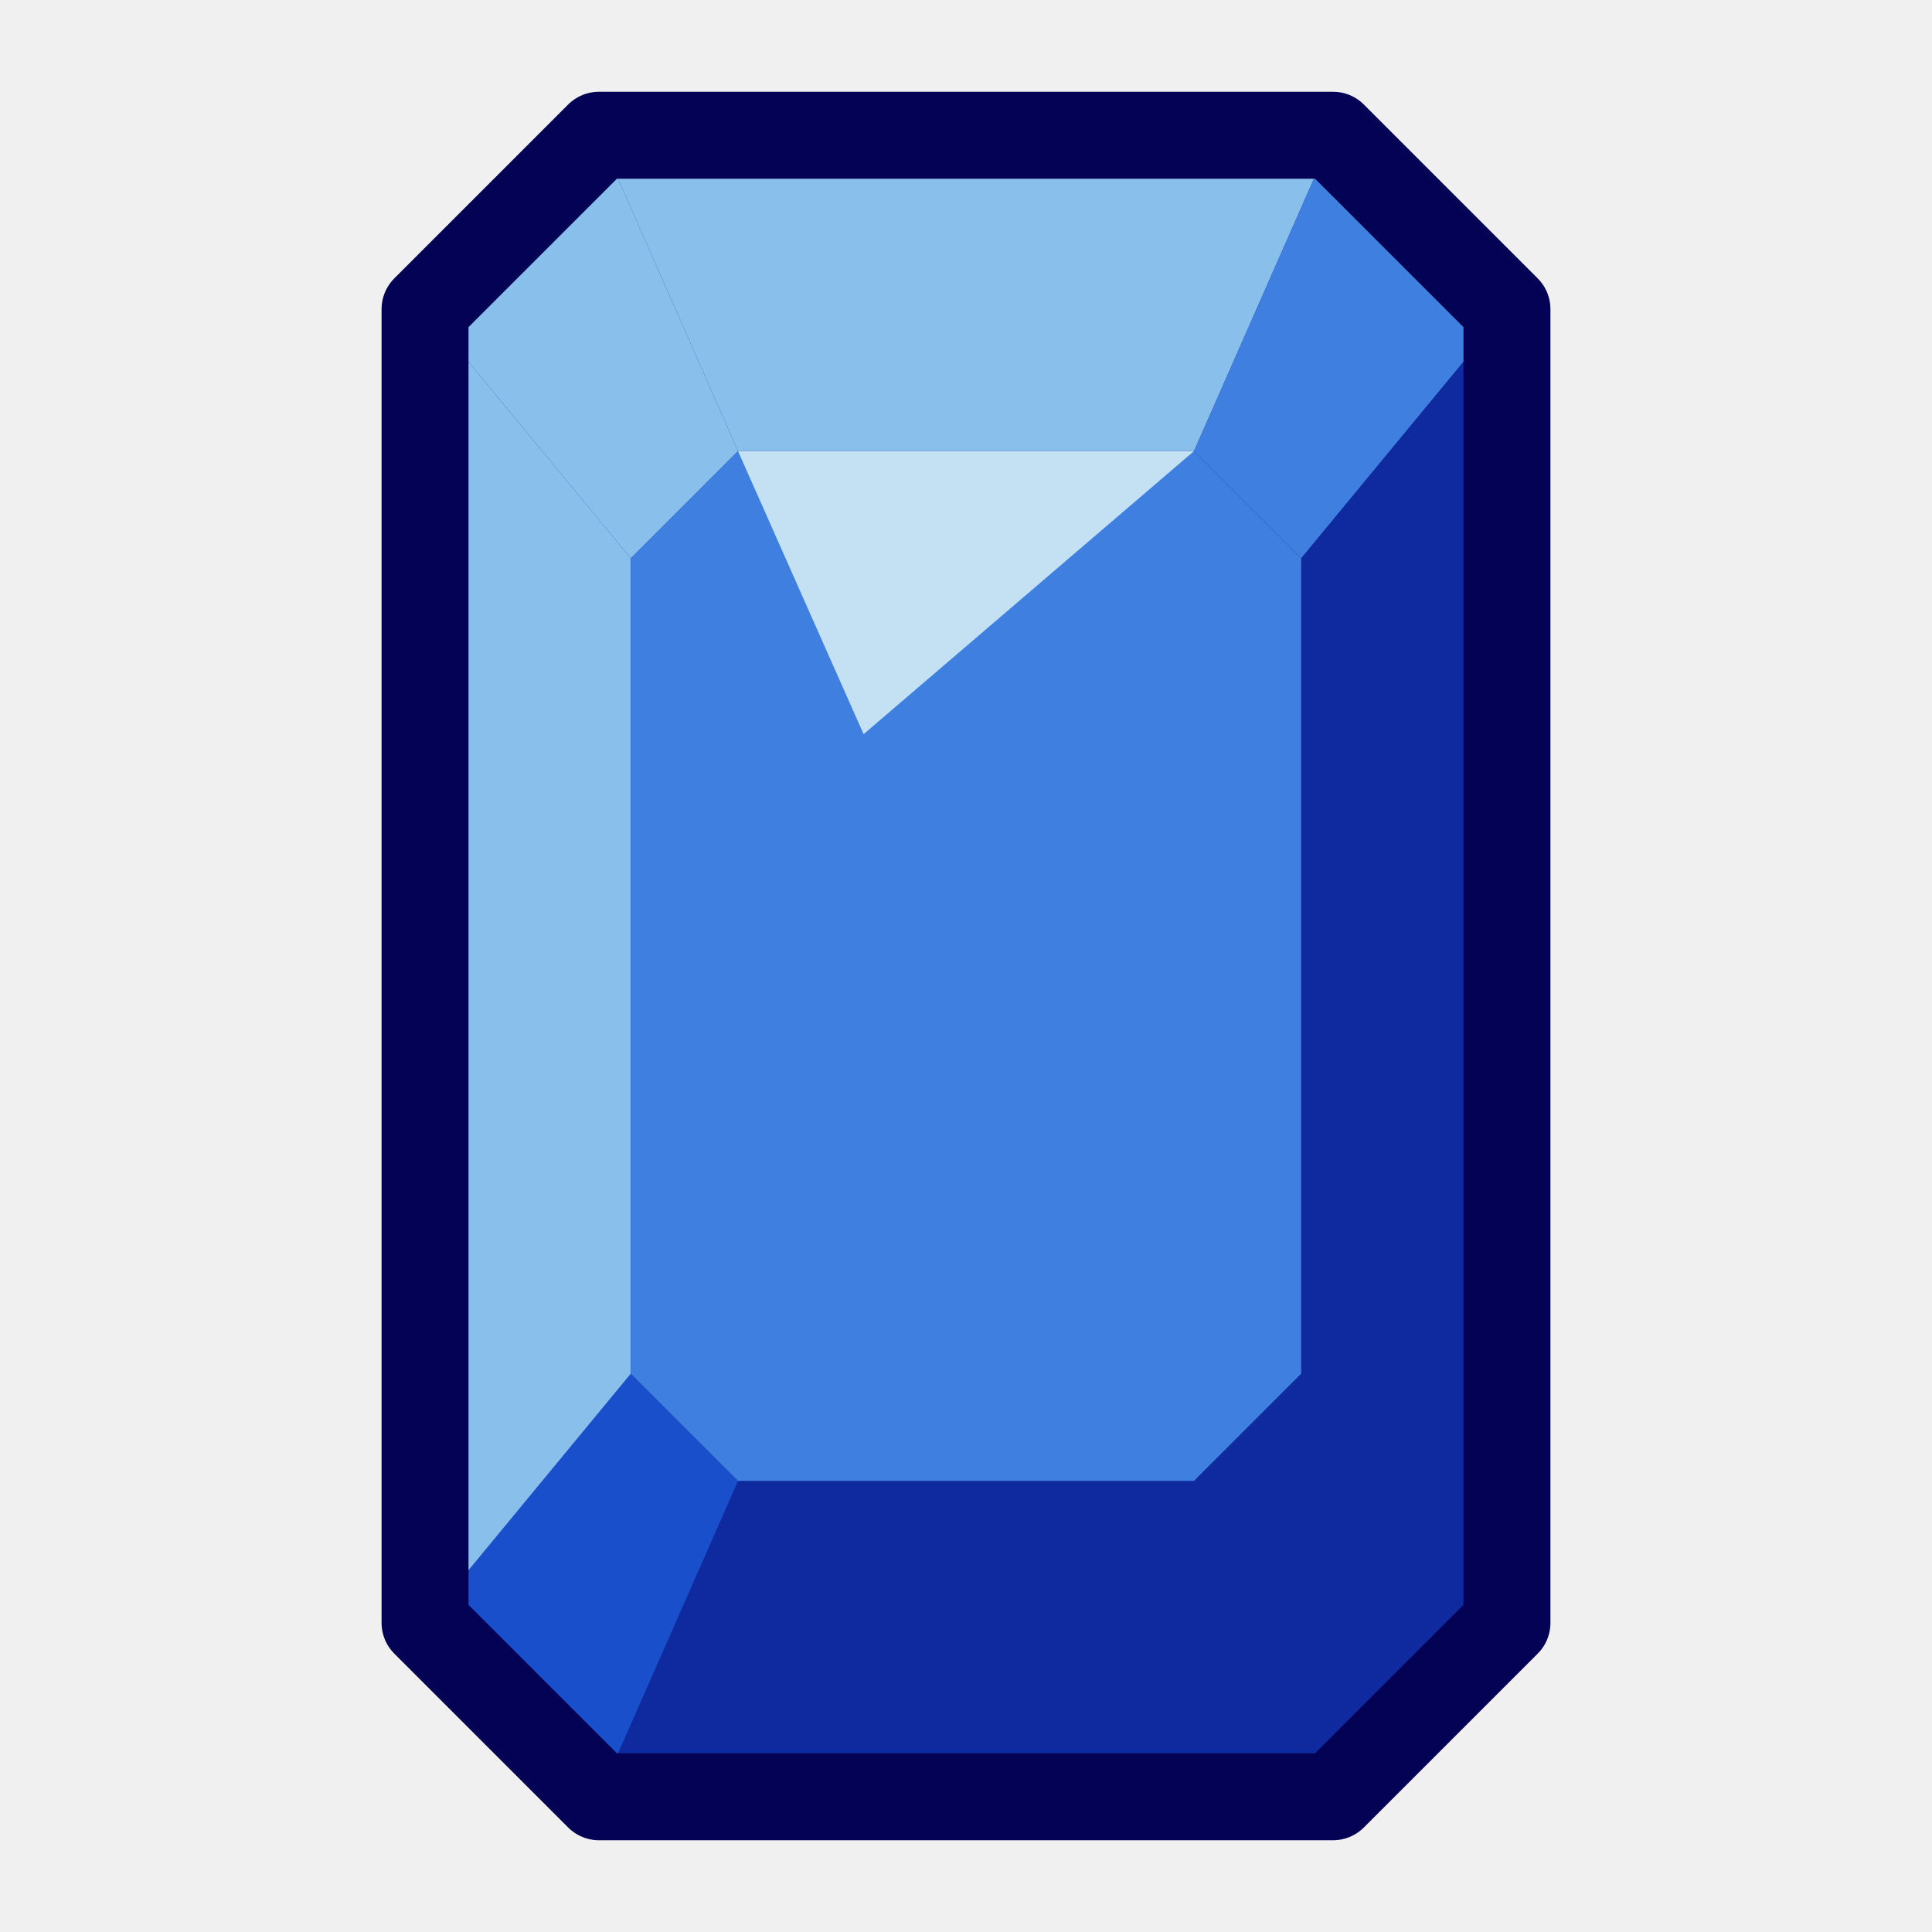
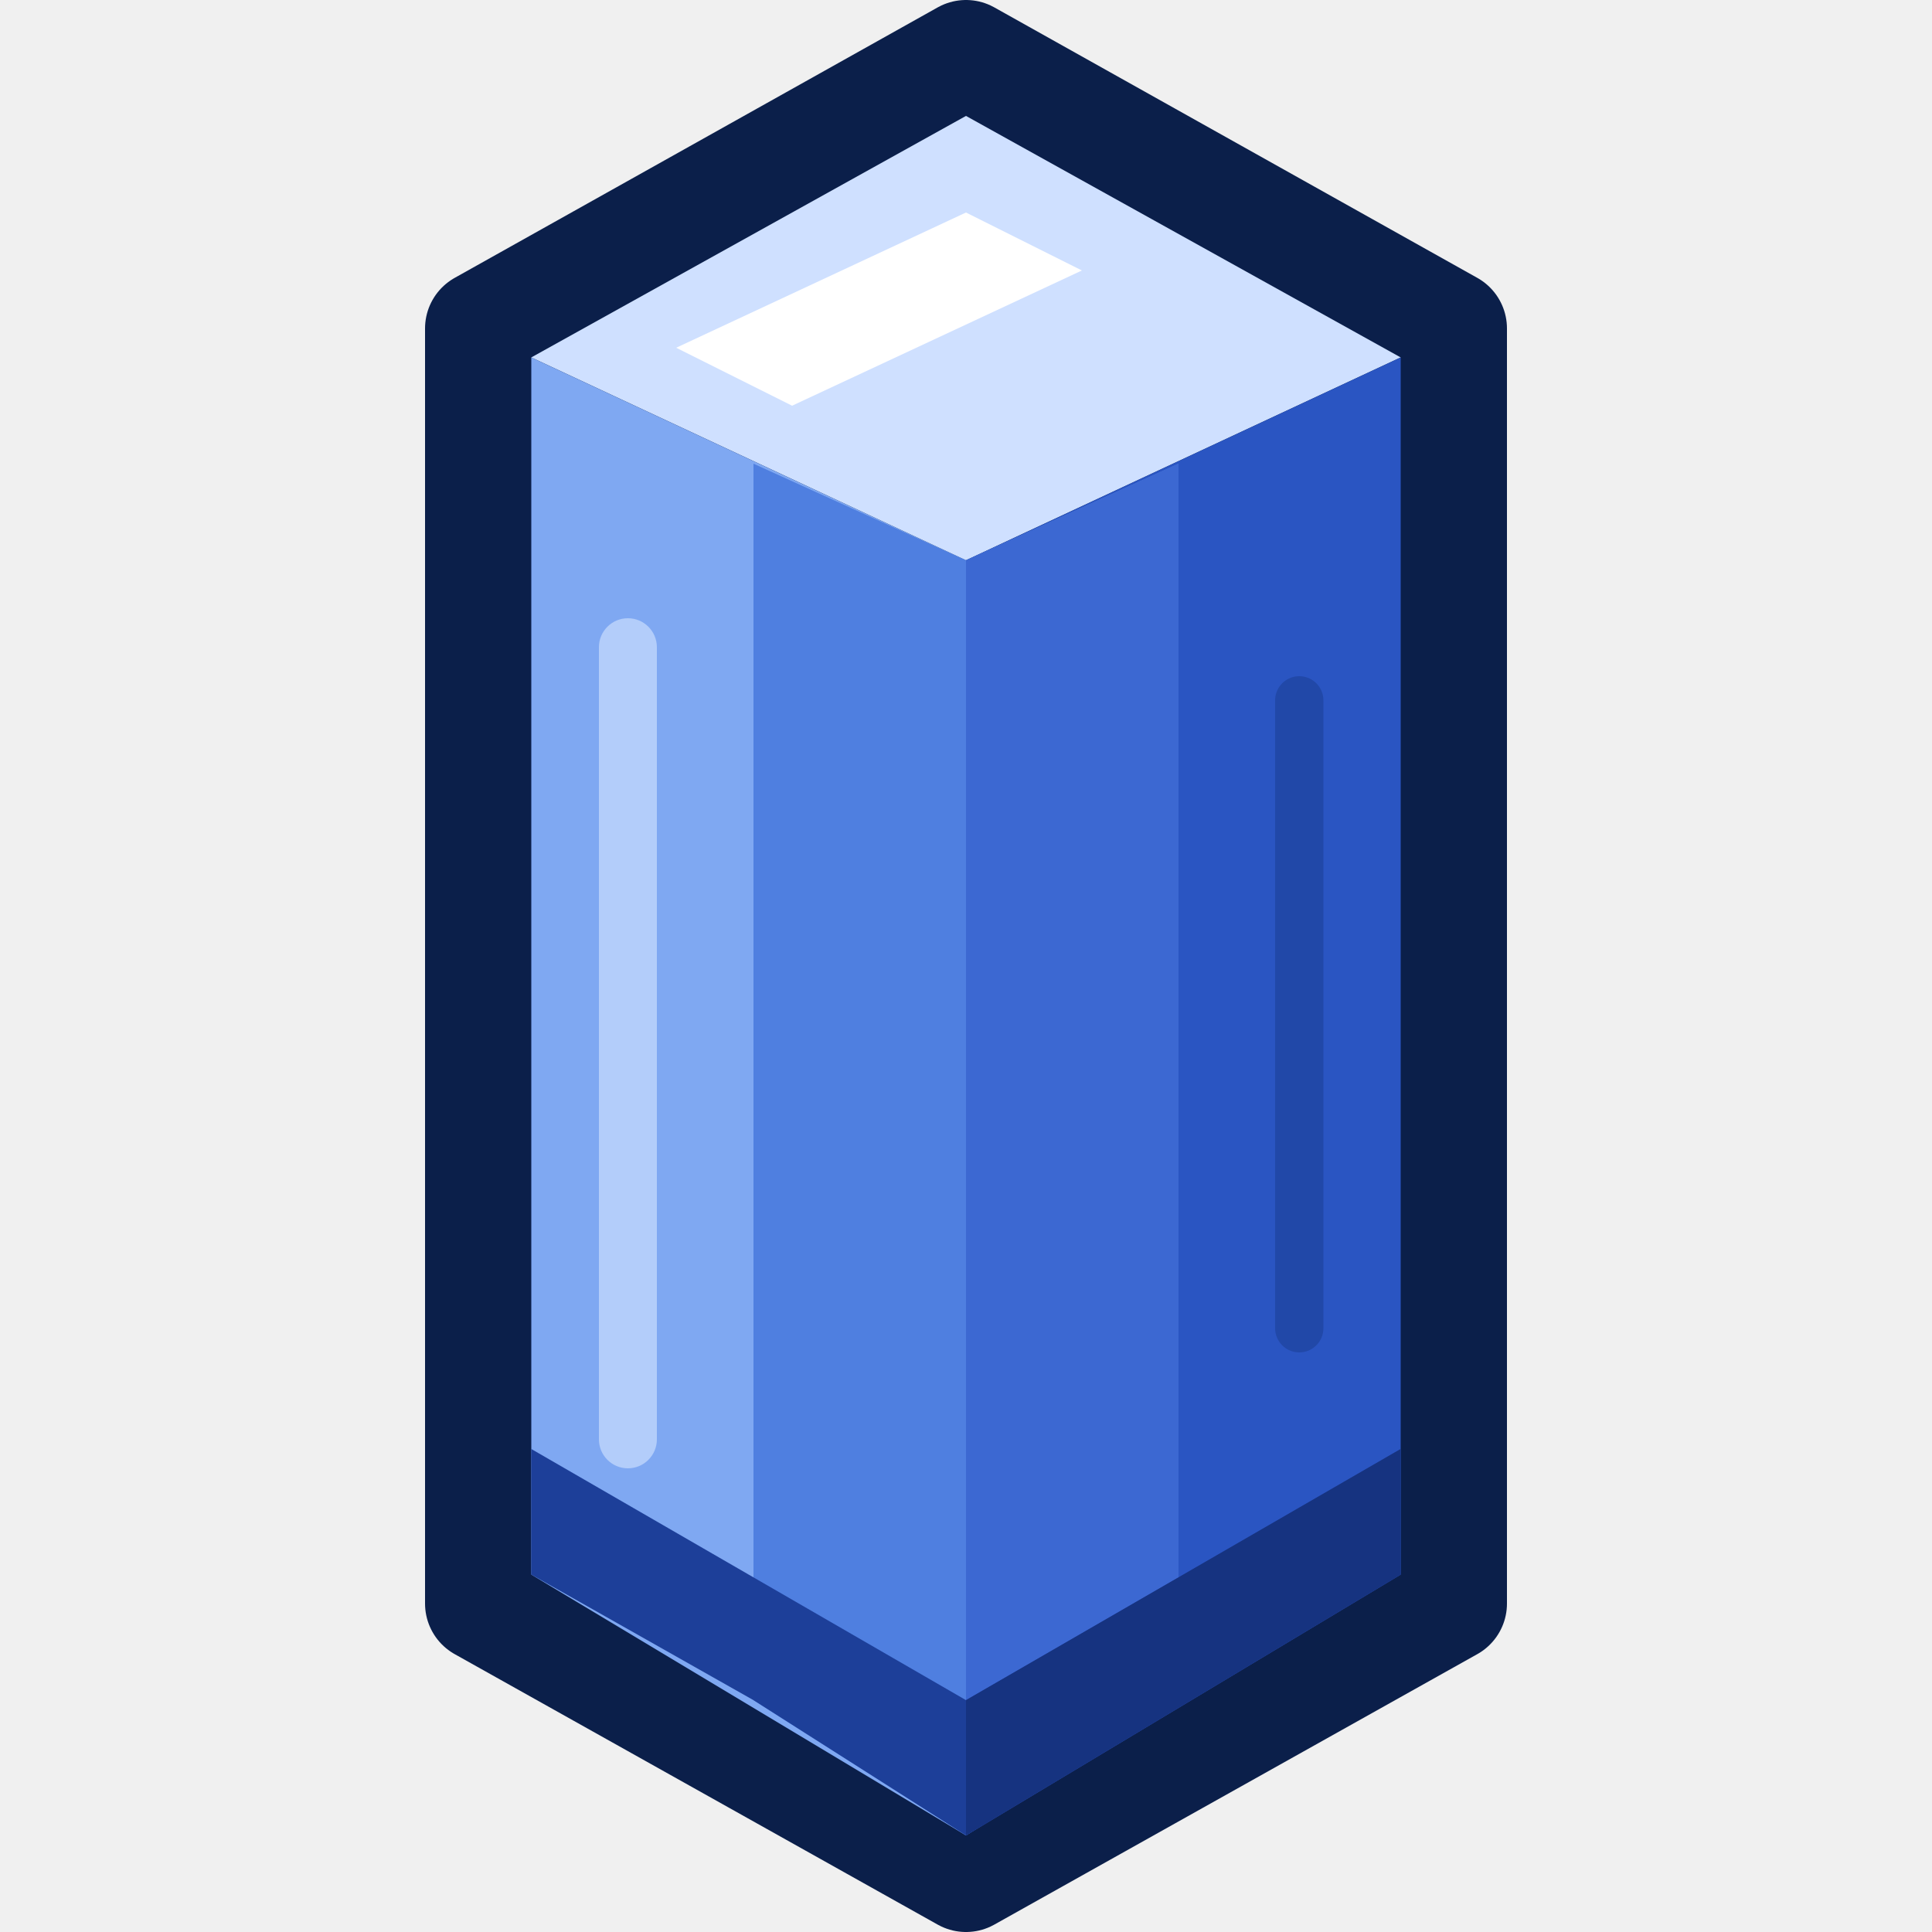
<svg xmlns="http://www.w3.org/2000/svg" viewBox="0 0 200 200" width="200" height="200">
-   <polygon points="62.0,14.0 138.0,14.0 156.0,32.0 156.0,168.0 138.0,186.0 62.0,186.0 44.0,168.0 44.0,32.0" fill="#0e2a9e" />
-   <polygon points="62.0,14.0 138.0,14.0 123.6,46.7 76.4,46.7" fill="#89c0eb" />
-   <polygon points="138.0,14.0 156.0,32.0 134.7,57.8 123.6,46.7" fill="#3f7fe0" />
-   <polygon points="156.0,32.0 156.0,168.0 134.7,142.2 134.7,57.8" fill="#0e2a9e" />
-   <polygon points="156.0,168.0 138.0,186.0 123.6,153.3 134.7,142.2" fill="#0e2a9e" />
-   <polygon points="138.0,186.0 62.0,186.0 76.4,153.3 123.6,153.3" fill="#0e2a9e" />
-   <polygon points="62.0,186.0 44.0,168.0 65.3,142.2 76.4,153.3" fill="#1a4fcc" />
-   <polygon points="44.0,168.0 44.0,32.0 65.3,57.8 65.3,142.2" fill="#89c0eb" />
-   <polygon points="44.0,32.0 62.0,14.0 76.4,46.7 65.3,57.8" fill="#89c0eb" />
-   <polygon points="76.4,46.7 123.6,46.7 134.7,57.8 134.7,142.2 123.6,153.3 76.4,153.3 65.3,142.2 65.3,57.8" fill="#3f7fe0" />
-   <polygon points="76.4,46.7 123.6,46.7 89.4,76.0" fill="#d2ecf4" opacity="0.9" />
-   <polygon points="62.0,14.0 138.0,14.0 156.0,32.0 156.0,168.0 138.0,186.0 62.0,186.0 44.0,168.0 44.0,32.0" fill="none" stroke="#040254" stroke-width="9" stroke-linejoin="round" />
+   <svg viewBox="0 0 200 200" width="200" height="200">
+     <polygon points="100,6 150,34 150,166 100,194 50,166 50,34" fill="#0b1f4a" stroke="#0b1f4a" stroke-width="12" stroke-linejoin="round" />
+     <polygon points="100,12 145,37 100,58 55,37" fill="#cfe0ff" />
+     <polygon points="55,37 100,58 100,190 55,163" fill="#7fa8f2" />
+     <polygon points="100,58 145,37 145,163 100,190" fill="#2a55c2" />
+     <polygon points="78,48 100,58 122,48 122,176 100,190 78,176" fill="#4f7fe0" />
+     <polygon points="100,58 122,48 122,176 100,190" fill="#3c68d2" />
+     <polygon points="55,163 78,176 100,190 145,163 145,150 100,176 55,150" fill="#1d3f99" opacity="1" />
+     <polygon points="100,176 145,150 145,163 100,190" fill="#163380" />
+     <rect x="62" y="64" width="6" height="88" rx="3" fill="#b3cdfa" />
+     <rect x="132" y="70" width="5" height="70" rx="2.5" fill="#2148a8" />
+     <polygon points="70,36 100,22 112,28 82,42" fill="#ffffff" />
+   </svg>
</svg>
